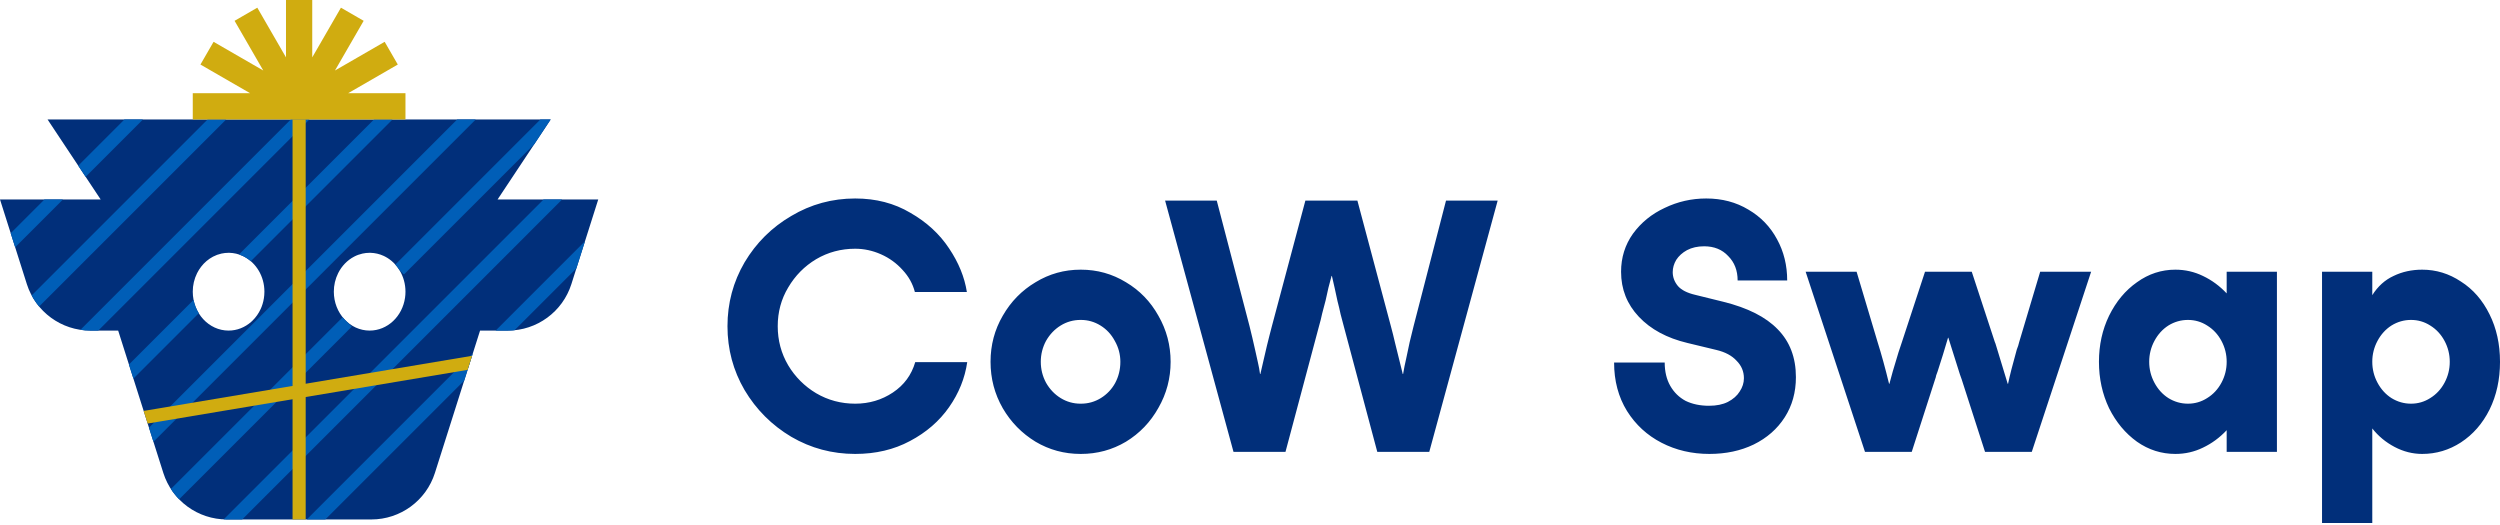
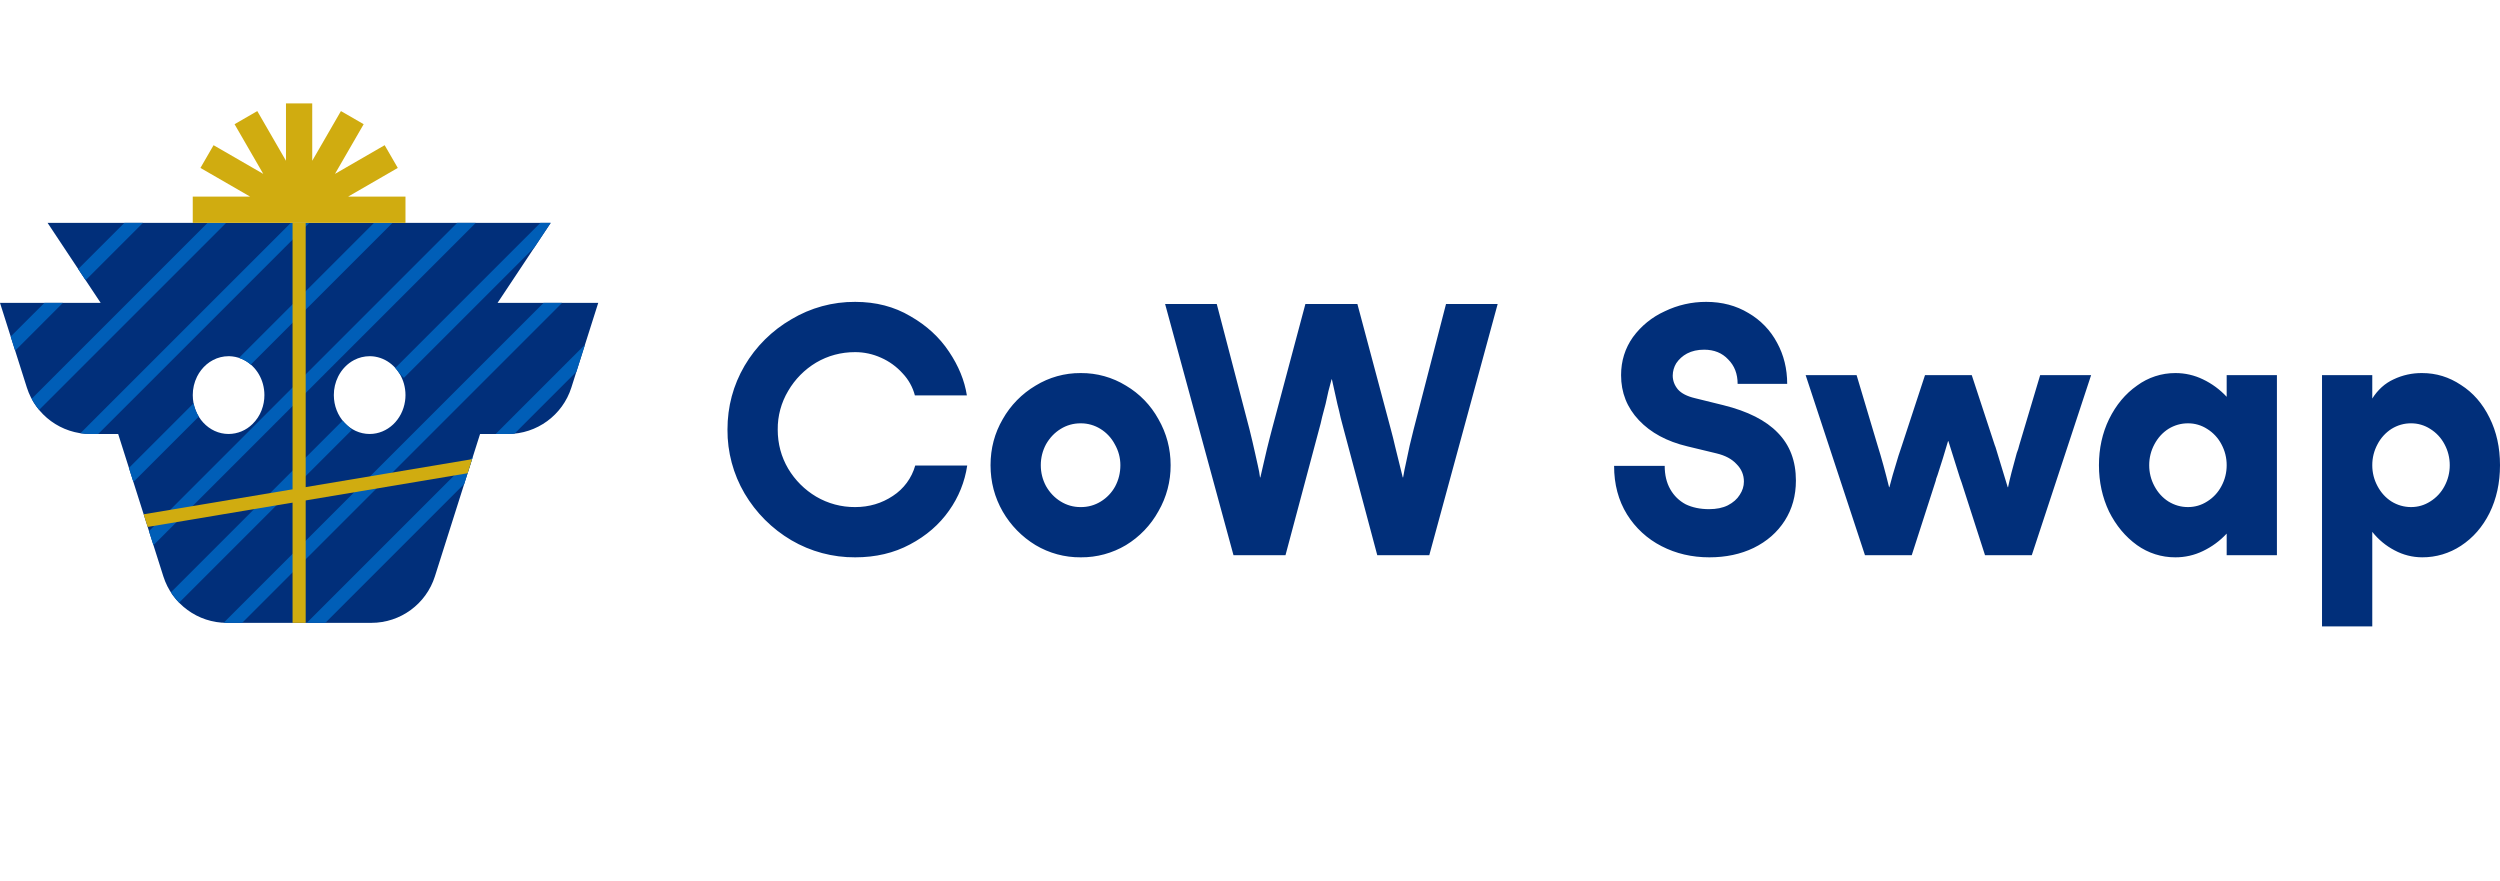
- <svg xmlns="http://www.w3.org/2000/svg" width="762" height="160" fill="none" viewBox="0 0 762 160">
-   <path fill="#012f7a" d="M260.665 138.358q-10.53 0-19.465-5.212-8.935-5.319-14.253-14.253-5.212-8.935-5.212-19.465 0-10.531 5.212-19.466 5.318-8.934 14.253-14.147 8.935-5.318 19.465-5.318 9.468 0 16.806 4.361 7.446 4.255 11.807 10.85 4.362 6.487 5.425 13.296h-15.849q-.957-3.723-3.723-6.702a19.3 19.3 0 0 0-6.594-4.786q-3.83-1.702-7.872-1.702-6.487 0-11.913 3.191-5.318 3.191-8.509 8.616-3.192 5.318-3.191 11.807 0 6.487 3.191 11.913a24.45 24.45 0 0 0 8.509 8.509q5.426 3.19 11.913 3.191 6.382 0 11.488-3.404t6.808-9.254h15.848q-1.063 7.34-5.531 13.722-4.467 6.383-11.913 10.317-7.339 3.936-16.7 3.936m68.696 0q-7.445 0-13.721-3.723-6.276-3.829-9.999-10.211-3.723-6.488-3.723-14.147t3.723-14.04q3.723-6.489 9.999-10.212 6.276-3.83 13.721-3.829h.107q7.445 0 13.721 3.83 6.276 3.722 9.892 10.21 3.723 6.489 3.723 14.041t-3.723 14.041q-3.616 6.487-9.892 10.317-6.276 3.723-13.721 3.723zm.107-15.317q3.297 0 6.063-1.702a12.3 12.3 0 0 0 4.361-4.574q1.595-2.978 1.595-6.488 0-3.403-1.702-6.382-1.595-2.979-4.361-4.68-2.765-1.702-5.956-1.702h-.107q-3.297 0-6.063 1.702-2.764 1.701-4.467 4.68a13.3 13.3 0 0 0-1.596 6.382q0 3.404 1.596 6.382 1.702 2.979 4.467 4.68 2.766 1.702 6.063 1.702zM456.49 61.135l-20.848 76.585h-15.849l-10.212-38.292q-.424-1.702-.957-3.617a83 83 0 0 0-.957-4.042q-.425-2.021-.851-3.936a307 307 0 0 0-.851-3.722h-.106q-.426 1.702-.958 3.616a172 172 0 0 0-.851 3.83l-1.063 4.041a50 50 0 0 1-.958 3.83l-10.211 38.292h-15.849l-20.848-76.585h15.743l9.998 38.293q.426 1.595.851 3.51.426 1.807.851 3.723l.851 3.829q.425 1.807.638 3.51h.107q.425-2.02.957-4.148.532-2.234 1.064-4.574.425-1.596.744-2.979.426-1.489.745-2.871l10.211-38.293h15.849l10.211 38.293q.32 1.17.638 2.446.32 1.276.639 2.659a660 660 0 0 1 2.34 9.467h.106l.425-2.34q.214-1.17.532-2.447a162 162 0 0 1 2.234-9.785l9.892-38.293zm50.91 49.355q0 4.148 1.702 7.126 1.701 2.98 4.68 4.574 3.085 1.49 7.126 1.489 3.404 0 5.744-1.17 2.447-1.276 3.617-3.191 1.276-1.914 1.276-4.042 0-3.084-2.234-5.318-2.127-2.34-6.169-3.297l-8.828-2.128q-9.361-2.233-14.785-7.977-5.425-5.744-5.425-13.722 0-6.488 3.616-11.594 3.723-5.106 9.68-7.871 5.956-2.872 12.657-2.872 7.234 0 12.871 3.404 5.638 3.297 8.722 9.041 3.084 5.637 3.085 12.551H529.63q0-4.573-2.871-7.445-2.766-2.979-7.34-2.979-2.978 0-5.212 1.17-2.127 1.17-3.297 2.979-1.064 1.807-1.064 3.723 0 2.34 1.596 4.254 1.595 1.809 5.212 2.66l8.615 2.127q11.169 2.766 16.594 8.403 5.53 5.638 5.531 14.572 0 6.914-3.404 12.232-3.404 5.32-9.467 8.297-5.957 2.872-13.508 2.872-7.978 0-14.573-3.404-6.594-3.403-10.53-9.679-3.936-6.382-3.936-14.785zm129.972-27.656-18.083 54.886h-14.253l-7.127-22.125-.532-1.489q-3.935-12.444-3.51-11.168h-.106a314 314 0 0 1-3.191 10.317 22 22 0 0 0-.426 1.17q-.106.639-.319 1.17l-7.126 22.125h-14.254l-18.082-54.886h15.53l6.382 21.38q1.808 5.744 3.51 12.764h.106q.639-2.66 2.766-9.573.318-.85.532-1.595.319-.852.531-1.596l7.021-21.38h14.253l7.02 21.38.213.532q1.914 6.17 3.723 12.232h.106q.745-3.616 2.659-10.424.213-.531.426-1.17a10 10 0 0 0 .319-1.17l6.382-21.38zm56.635 0v54.886H678.69v-6.595q-3.19 3.404-7.233 5.318-3.934 1.915-8.403 1.915-6.381 0-11.7-3.723-5.319-3.829-8.509-10.211-3.085-6.488-3.085-14.147t3.085-14.04q3.19-6.489 8.509-10.212 5.319-3.83 11.7-3.829 4.469 0 8.403 1.915 4.043 1.914 7.233 5.318v-6.595zm-27.123 40.207q3.19 0 5.85-1.702 2.766-1.701 4.361-4.68a13.3 13.3 0 0 0 1.595-6.382 13.3 13.3 0 0 0-1.595-6.382q-1.595-2.979-4.361-4.68-2.66-1.702-5.85-1.702-3.192 0-5.957 1.702-2.66 1.701-4.255 4.68a13.3 13.3 0 0 0-1.595 6.382q0 3.404 1.595 6.382 1.596 2.979 4.255 4.68 2.765 1.702 5.957 1.702m40.87-40.207h15.317v7.127q2.552-4.042 6.488-5.85 3.936-1.915 8.722-1.915 6.382 0 11.807 3.617 5.531 3.51 8.722 9.998 3.19 6.382 3.191 14.466t-3.191 14.572q-3.191 6.383-8.722 9.999-5.425 3.51-11.807 3.51-4.36 0-8.403-2.127-4.043-2.128-6.807-5.638v28.826h-15.317zm27.123 14.679q-3.191 0-5.956 1.702-2.66 1.701-4.255 4.68a13.3 13.3 0 0 0-1.595 6.382q0 3.404 1.595 6.382 1.596 2.979 4.255 4.68 2.765 1.702 5.956 1.702t5.851-1.702q2.765-1.701 4.361-4.68a13.3 13.3 0 0 0 1.595-6.382 13.3 13.3 0 0 0-1.595-6.382q-1.596-2.979-4.361-4.68-2.66-1.702-5.851-1.702" />
-   <path fill="#012f7a" fill-rule="evenodd" d="M151.659 60.8h30.684l-8.181 25.785a20.32 20.32 0 0 1-19.372 14.176h-8.464l-13.767 43.395a20.325 20.325 0 0 1-19.371 14.176H69.156a20.32 20.32 0 0 1-19.372-14.176l-13.766-43.395h-8.465A20.32 20.32 0 0 1 8.18 86.585L0 60.8h30.685L14.5 36.418h153.343zM69.674 77.055a10.2 10.2 0 0 0-2.2.24 10.2 10.2 0 0 0-2.534.928 11.1 11.1 0 0 0-3.623 3.059 12 12 0 0 0-1.244 1.976 12.6 12.6 0 0 0-1.318 5.65c0 6.546 4.889 11.853 10.919 11.853 2.6 0 4.987-.989 6.862-2.636q.224-.196.437-.404a11.8 11.8 0 0 0 2.466-3.514c.104-.225.205-.453.295-.686a12.6 12.6 0 0 0 .81-3.544q.047-.528.048-1.07c0-4.704-2.525-8.77-6.185-10.684q-.238-.125-.483-.237a10.2 10.2 0 0 0-3.969-.928zm42.996 0a10 10 0 0 0-2.2.24 10.2 10.2 0 0 0-2.533.928c-2.069 1.082-3.775 2.852-4.868 5.035a12.6 12.6 0 0 0-1.317 5.65c0 6.546 4.888 11.853 10.918 11.853 5.465 0 9.992-4.359 10.793-10.049q.125-.882.125-1.804c0-4.706-2.525-8.77-6.185-10.685q-.239-.125-.483-.237a10.2 10.2 0 0 0-3.968-.928z" clip-rule="evenodd" />
-   <path fill="#005eb7" d="m171.336 60.8-97.53 97.532h-4.65q-.494-.001-.984-.025L165.68 60.8zm-29.845 55.202-42.33 42.33h-5.657l50.616-50.616zm-36.712-18.907q.488.556 1.039 1.039l1.413 1.413-52.639 52.638a20.3 20.3 0 0 1-2.508-3.148l52.319-52.318zm-58.01 37.555-1.362-4.294 93.939-93.939h5.656zm12.23-43.245a12.3 12.3 0 0 0 1.585 4.072L40.662 115.4l-1.363-4.294zm116.675-9.587-18.84 18.839q-1.01.103-2.043.104h-3.715l27.227-27.229zm-145.73 18.943h-2.39c-1.03 0-2.044-.079-3.039-.229L88.63 36.417h5.657zM11.92 93.427a20.3 20.3 0 0 1-2.278-3.38l53.63-53.63h5.658zm150.953-49.522-39.757 39.758-1.413-1.413a12 12 0 0 0-1.217-1.614l44.218-44.219h3.139zm-86.426 35.71a10.6 10.6 0 0 0-3.605-2.051l41.147-41.147h5.656zM4.622 75.367l-1.363-4.294L13.535 60.8h5.656zm21.476-21.476-2.257-3.4 14.075-14.074h5.657z" />
-   <path stroke="#d0ac10" stroke-width="4" d="M91.172 36.417v121.915" />
-   <path fill="#d0ac10" d="m142.529 112.729-97.524 16.365-1.22-3.85 100.103-16.799zM95.171 17.488l8.745-15.145 6.928 4-8.745 15.146 15.147-8.744 4 6.928-15.146 8.744h17.488v8H58.755v-8h17.488l-15.146-8.744 4-6.929 15.147 8.745-8.745-15.146 6.928-4 8.744 15.145V0h8z" />
+ <svg xmlns="http://www.w3.org/2000/svg" width="176" height="62" fill="none" viewBox="0 0 176 62">
+   <path fill="#012f7a" d="M60.206 39.236a8.77 8.77 0 0 1-4.496-1.204 9.3 9.3 0 0 1-3.292-3.292 8.77 8.77 0 0 1-1.204-4.496q0-2.432 1.204-4.496a9.1 9.1 0 0 1 3.292-3.268 8.63 8.63 0 0 1 4.496-1.228q2.187 0 3.882 1.007 1.719.983 2.727 2.506 1.007 1.5 1.253 3.071h-3.66a3.55 3.55 0 0 0-.86-1.547 4.45 4.45 0 0 0-1.524-1.106 4.4 4.4 0 0 0-1.818-.393q-1.498 0-2.751.737a5.6 5.6 0 0 0-1.966 1.99 5.2 5.2 0 0 0-.737 2.727q0 1.498.737 2.752a5.65 5.65 0 0 0 1.966 1.965 5.33 5.33 0 0 0 2.751.737q1.474 0 2.653-.786a3.76 3.76 0 0 0 1.573-2.138h3.66a7.3 7.3 0 0 1-1.277 3.17q-1.032 1.473-2.752 2.383-1.695.909-3.857.909m15.867 0a6.1 6.1 0 0 1-3.17-.86 6.64 6.64 0 0 1-2.309-2.359q-.86-1.498-.86-3.267 0-1.77.86-3.243a6.4 6.4 0 0 1 2.31-2.359 5.97 5.97 0 0 1 3.169-.884h.025a5.97 5.97 0 0 1 3.169.884 6.2 6.2 0 0 1 2.285 2.359q.86 1.499.86 3.243a6.4 6.4 0 0 1-.86 3.243 6.4 6.4 0 0 1-2.285 2.383 6.1 6.1 0 0 1-3.17.86zm.025-3.538a2.6 2.6 0 0 0 1.4-.393 2.84 2.84 0 0 0 1.007-1.056q.369-.69.369-1.5 0-.785-.393-1.473a2.8 2.8 0 0 0-1.008-1.081 2.6 2.6 0 0 0-1.376-.393h-.024q-.762 0-1.4.393-.639.393-1.032 1.08-.369.689-.369 1.475t.369 1.474q.393.689 1.032 1.08a2.6 2.6 0 0 0 1.4.394zM105.436 21.4l-4.815 17.688H96.96l-2.359-8.844a33 33 0 0 0-.22-.835q-.099-.468-.222-.934a83 83 0 0 0-.393-1.769h-.024q-.099.393-.222.835-.097.419-.196.885l-.246.934q-.098.465-.22.884l-2.36 8.844h-3.66L82.023 21.4h3.636l2.31 8.844q.097.369.196.81.097.42.196.86l.197.885q.098.418.147.81h.025q.098-.466.22-.957.124-.517.246-1.057.099-.368.172-.688.099-.343.172-.663L91.9 21.4h3.66l2.36 8.844a28 28 0 0 1 .294 1.18q.221.858.54 2.186h.025l.098-.54q.05-.271.123-.566.222-1.13.516-2.26L101.8 21.4zm11.759 11.399q0 .958.393 1.646t1.081 1.056q.712.344 1.646.344.786 0 1.326-.27.565-.294.836-.737.294-.442.294-.934 0-.712-.515-1.228-.492-.54-1.425-.761l-2.04-.492q-2.162-.516-3.414-1.842-1.254-1.327-1.253-3.17 0-1.498.835-2.678a5.66 5.66 0 0 1 2.236-1.817 6.64 6.64 0 0 1 2.923-.664q1.671 0 2.973.786a5.26 5.26 0 0 1 2.014 2.089q.713 1.302.713 2.899h-3.489q0-1.057-.663-1.72-.639-.688-1.695-.688-.688 0-1.204.27a2.1 2.1 0 0 0-.762.688 1.7 1.7 0 0 0-.245.86q0 .54.368.983.369.417 1.204.614l1.99.491q2.58.639 3.833 1.941 1.277 1.302 1.277 3.366 0 1.596-.786 2.825t-2.187 1.916q-1.376.664-3.12.664-1.842 0-3.366-.786a6.15 6.15 0 0 1-2.432-2.236q-.909-1.474-.909-3.415zm30.019-6.388-4.176 12.677h-3.292l-1.646-5.11-.123-.344a236 236 0 0 1-.811-2.58h-.024a71 71 0 0 1-.738 2.384 6 6 0 0 0-.098.27 1.3 1.3 0 0 1-.073.27l-1.647 5.11h-3.292l-4.176-12.677h3.587l1.474 4.938q.417 1.328.811 2.949h.024q.147-.615.639-2.212.073-.195.123-.368.074-.197.123-.369l1.621-4.938h3.292l1.622 4.938.049.123q.442 1.425.86 2.826h.024q.173-.836.614-2.408a5 5 0 0 0 .099-.27q.049-.148.073-.27l1.474-4.939zm13.081 0v12.677h-3.537v-1.523a5.5 5.5 0 0 1-1.671 1.229 4.4 4.4 0 0 1-1.941.442 4.6 4.6 0 0 1-2.702-.86q-1.228-.885-1.966-2.359-.712-1.498-.712-3.267 0-1.77.712-3.243.738-1.499 1.966-2.359a4.52 4.52 0 0 1 2.702-.884 4.4 4.4 0 0 1 1.941.442 5.5 5.5 0 0 1 1.671 1.229V26.41zm-6.264 9.287q.736 0 1.351-.393a2.8 2.8 0 0 0 1.007-1.081q.369-.688.369-1.474 0-.787-.369-1.474a2.8 2.8 0 0 0-1.007-1.081 2.46 2.46 0 0 0-1.351-.393q-.737 0-1.376.393-.614.393-.983 1.08-.368.689-.368 1.475t.368 1.474q.369.689.983 1.08.638.394 1.376.394m9.439-9.287h3.538v1.646q.59-.933 1.499-1.35a4.54 4.54 0 0 1 2.014-.443q1.475 0 2.727.835 1.278.81 2.015 2.31.737 1.474.737 3.34 0 1.869-.737 3.367-.737 1.473-2.015 2.309a4.9 4.9 0 0 1-2.727.81 4.1 4.1 0 0 1-1.94-.49 4.85 4.85 0 0 1-1.573-1.303V44.1h-3.538zm6.265 3.39q-.737 0-1.376.394a2.85 2.85 0 0 0-.982 1.08q-.369.689-.369 1.475t.369 1.474q.368.689.982 1.08a2.6 2.6 0 0 0 1.376.394q.738 0 1.352-.393a2.8 2.8 0 0 0 1.007-1.081q.368-.688.368-1.474 0-.787-.368-1.474a2.8 2.8 0 0 0-1.007-1.081 2.46 2.46 0 0 0-1.352-.393" />
+   <path fill="#012f7a" fill-rule="evenodd" d="M35.029 21.322h7.087l-1.89 5.956a4.69 4.69 0 0 1-4.474 3.274h-1.955l-3.18 10.023a4.69 4.69 0 0 1-4.474 3.274h-10.17a4.69 4.69 0 0 1-4.474-3.274l-3.18-10.023H6.364a4.69 4.69 0 0 1-4.475-3.274L0 21.322h7.087L3.35 15.691h35.418zm-18.936 3.755a2.34 2.34 0 0 0-1.094.27c-.323.168-.608.41-.837.706a2.7 2.7 0 0 0-.287.456 2.9 2.9 0 0 0-.304 1.305c0 1.512 1.129 2.738 2.522 2.738a2.4 2.4 0 0 0 1.685-.702 2.7 2.7 0 0 0 .638-.97 2.9 2.9 0 0 0 .198-1.066c0-1.087-.583-2.026-1.428-2.468a2.4 2.4 0 0 0-.836-.255 2 2 0 0 0-.192-.014zm9.93 0a2.36 2.36 0 0 0-1.093.27c-.478.25-.872.658-1.124 1.162a2.9 2.9 0 0 0-.304 1.305c0 1.512 1.129 2.738 2.521 2.738 1.263 0 2.308-1.007 2.493-2.321q.03-.204.03-.417c0-1.087-.584-2.026-1.43-2.468a2.4 2.4 0 0 0-.708-.238 2 2 0 0 0-.32-.03z" clip-rule="evenodd" />
+   <path fill="#005eb7" d="M39.573 21.322 17.046 43.85h-1.073a5 5 0 0 1-.228-.007l22.521-22.52zm-6.894 12.75-9.777 9.777h-1.306l11.69-11.69zm-8.47-4.36q.106.122.226.227l.332.332L12.61 42.428a4.7 4.7 0 0 1-.579-.728l12.083-12.082zM10.802 38.38l-.315-.992L32.185 15.69h1.307zm2.826-9.99c.067.342.193.659.366.94L9.39 33.932l-.314-.992zm26.947-2.214-4.352 4.351a5 5 0 0 1-.471.025h-.858l6.288-6.29zm-33.66 4.376h-.551q-.357-.001-.702-.054l14.81-14.808h1.306zm-4.161-1.696a4.7 4.7 0 0 1-.525-.782L14.614 15.69h1.307zM37.618 17.42l-9.182 9.182-.327-.326a3 3 0 0 0-.282-.372L38.042 15.69h.724zm-19.963 8.249a2.5 2.5 0 0 0-.832-.475l9.506-9.504h1.305zm-16.588-.983-.314-.992 2.373-2.372H4.43zm4.96-4.96-.52-.786 3.25-3.25h1.307z" />
+   <path stroke="#d0ac10" stroke-width=".924" d="M21.058 15.69v28.16" />
+   <path fill="#d0ac10" d="m32.92 33.316-22.525 3.78-.282-.89 23.121-3.88zM21.982 11.318l2.02-3.498 1.6.924-2.02 3.498 3.498-2.02.924 1.6-3.498 2.02h4.04v1.848H13.57v-1.848h4.039l-3.498-2.02.924-1.6 3.498 2.02-2.02-3.498 1.6-.924 2.02 3.498V7.28h1.848z" />
</svg>
